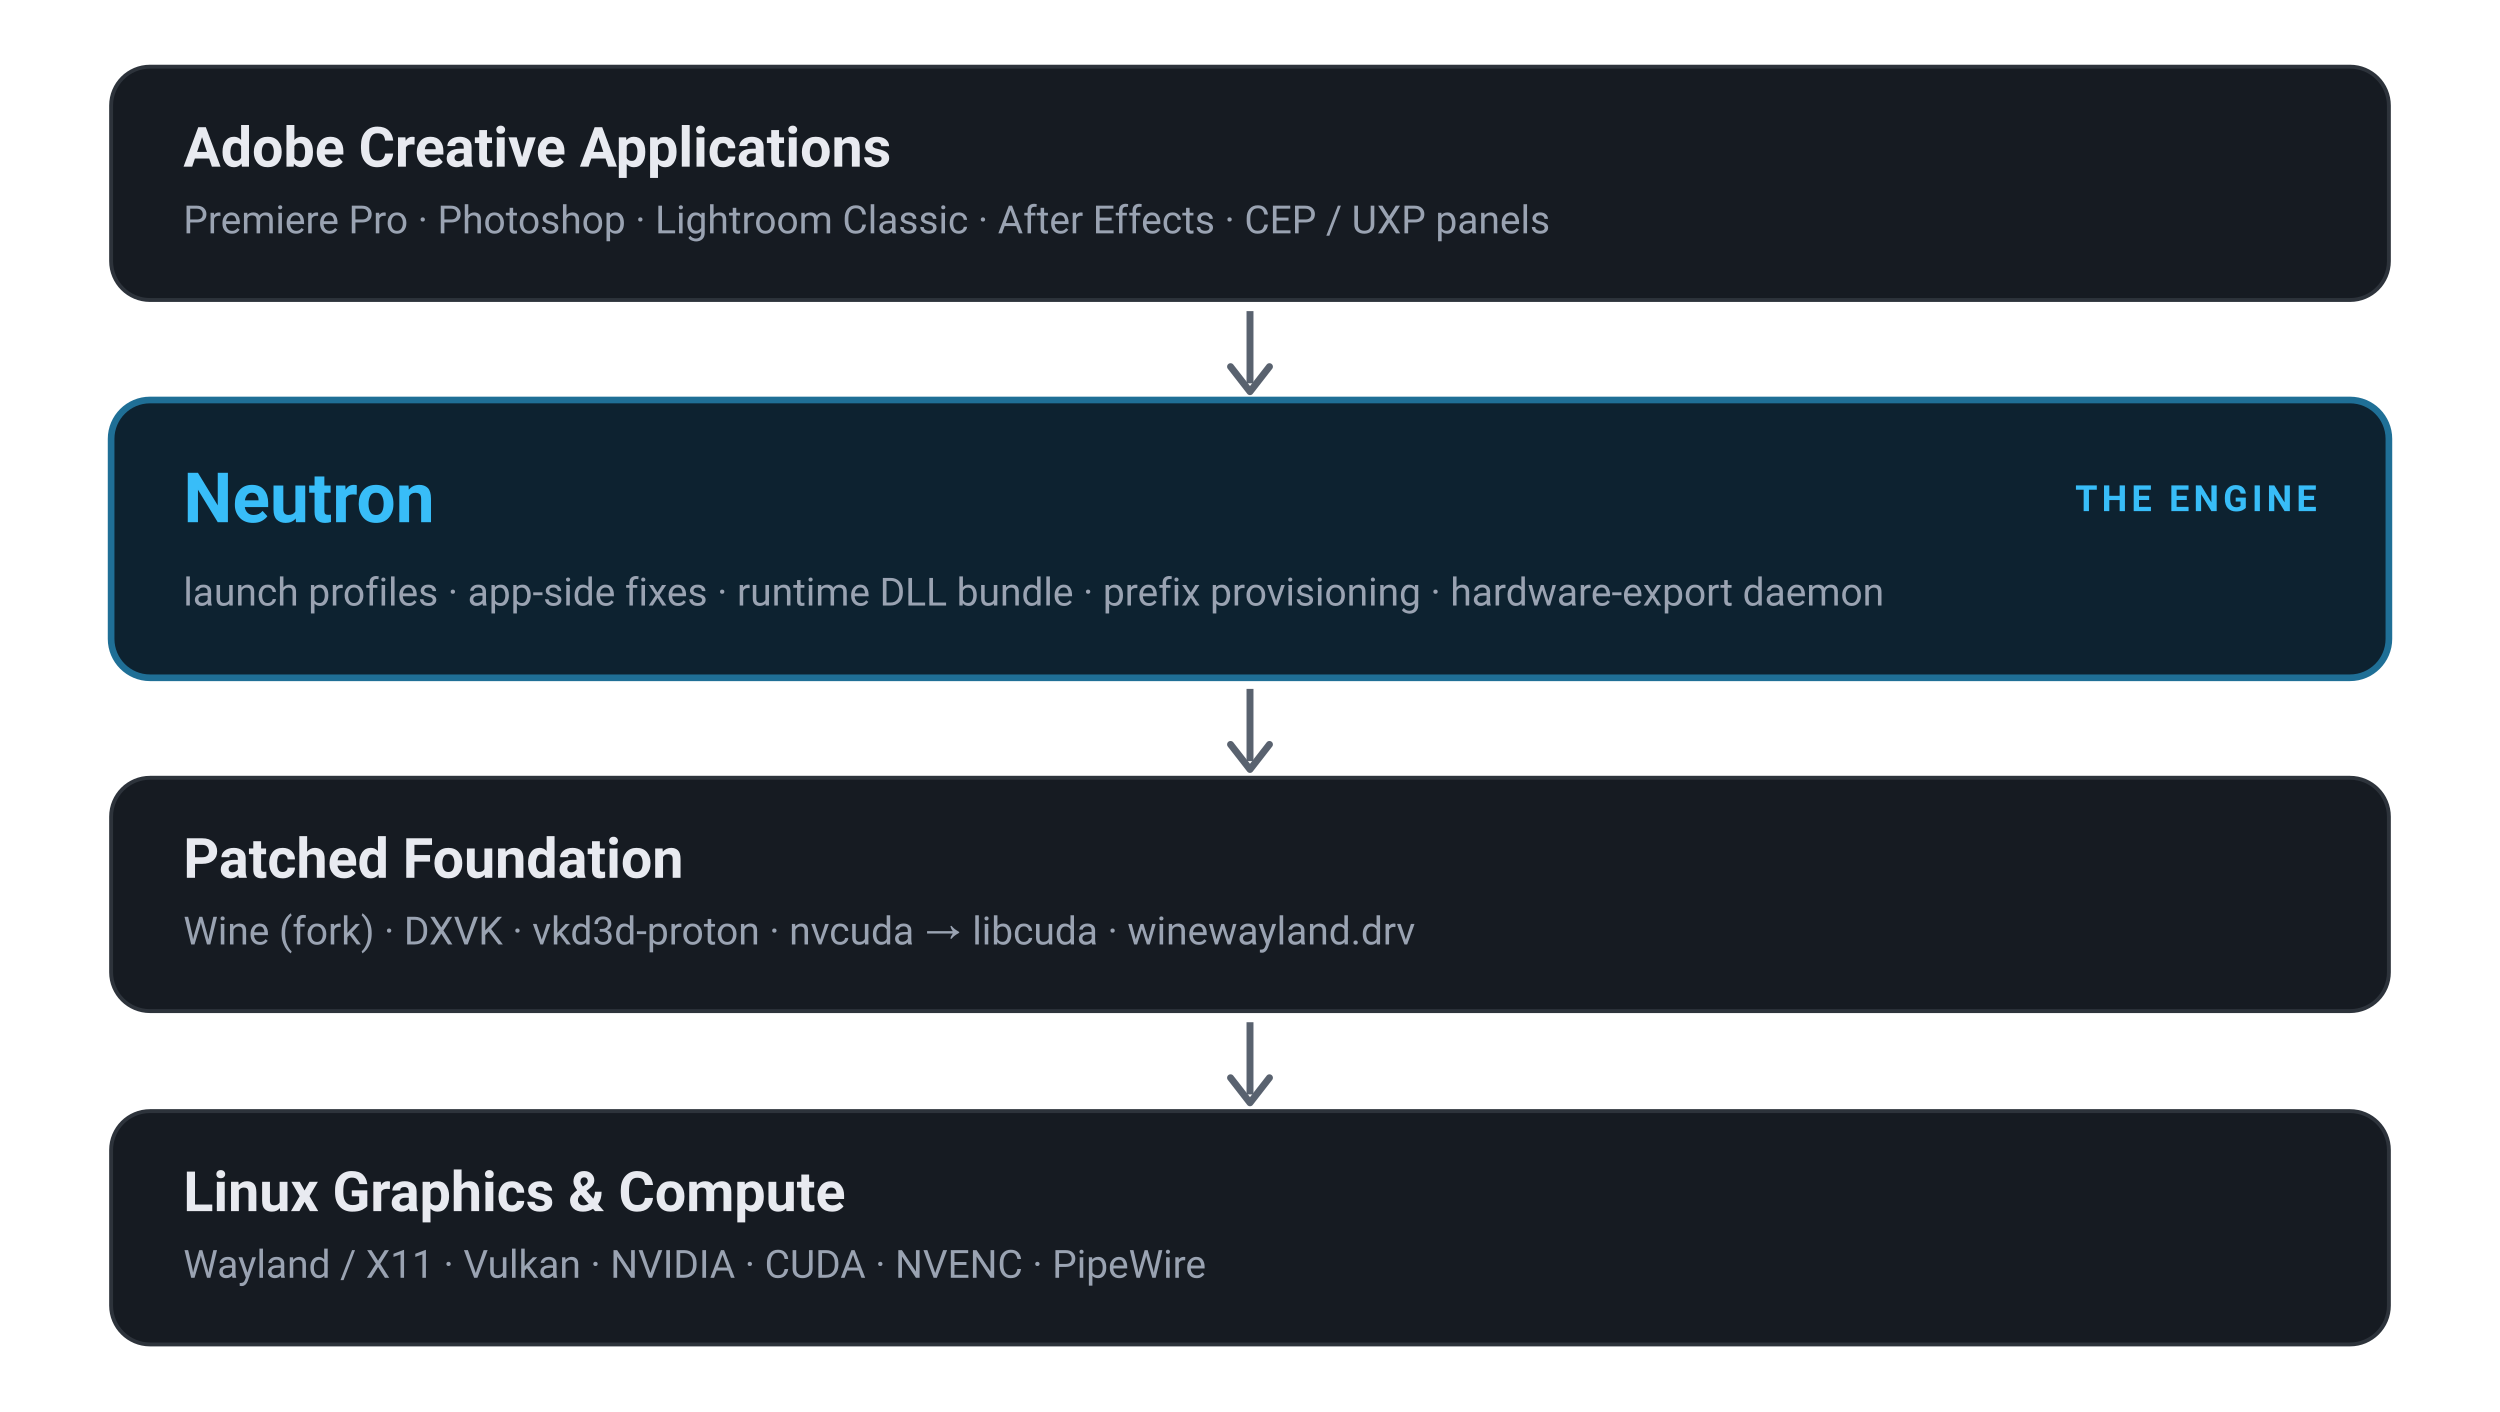
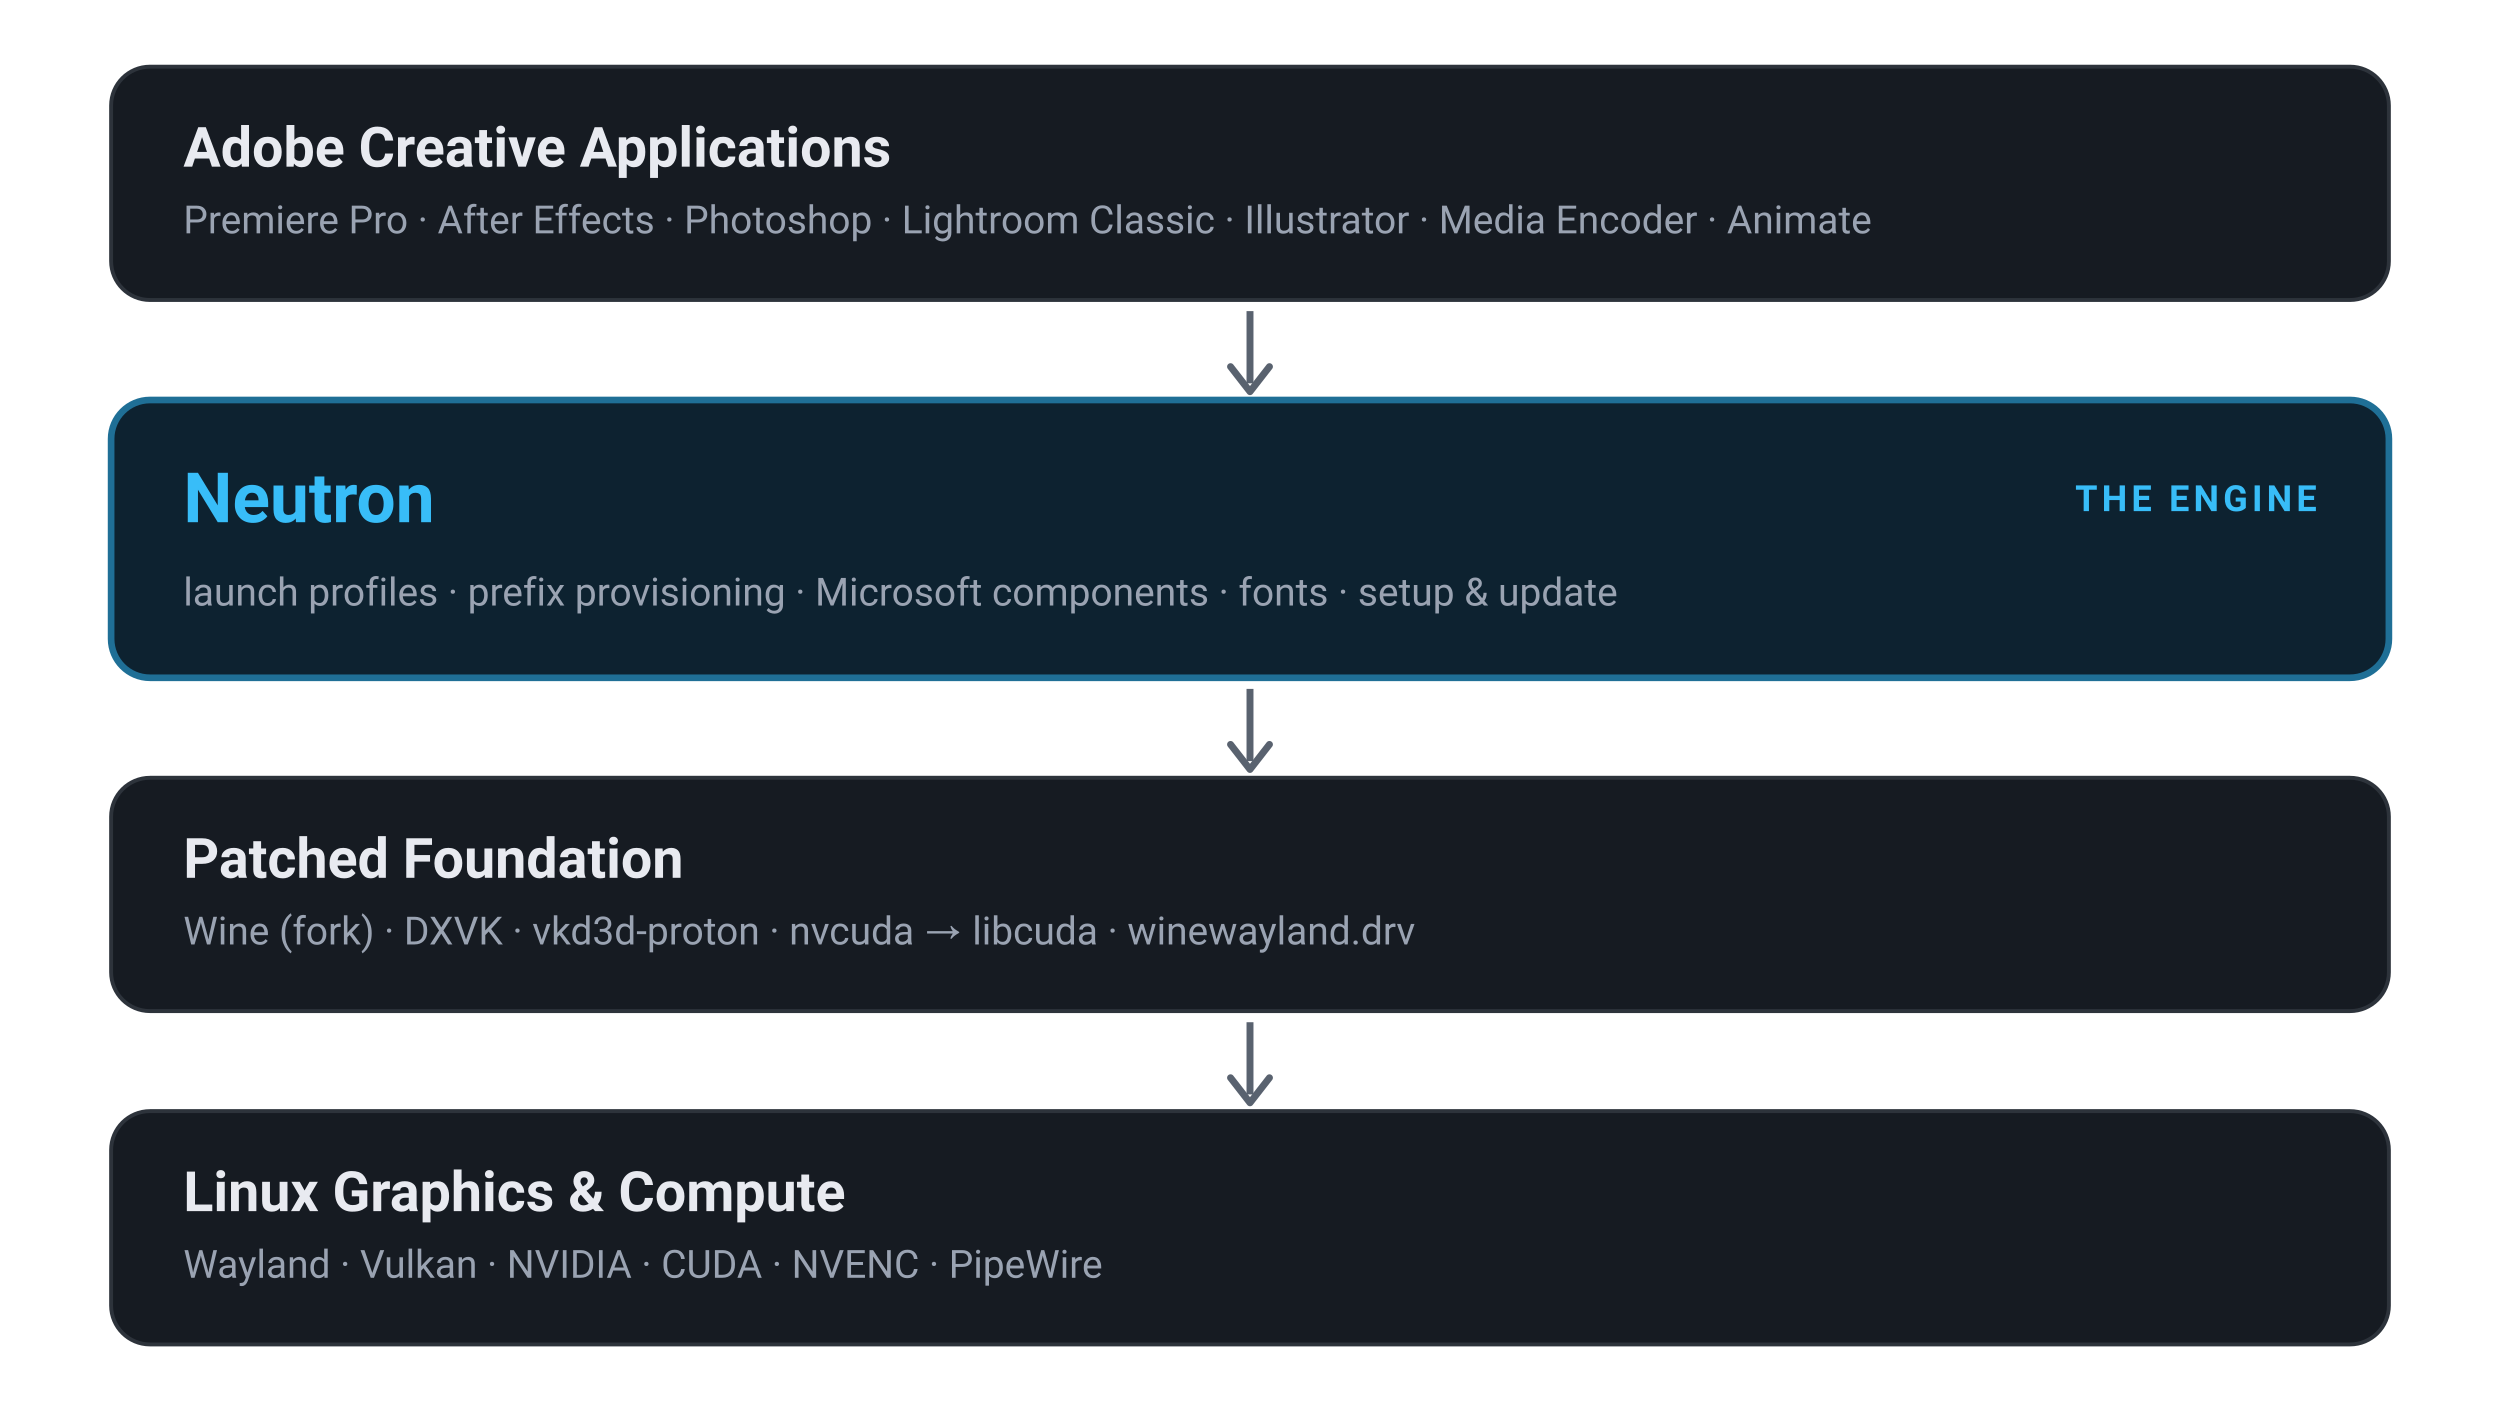
<svg xmlns="http://www.w3.org/2000/svg" viewBox="0 0 900 508" width="900" height="508" font-family="-apple-system,BlinkMacSystemFont,'Segoe UI',Roboto,Helvetica,Arial,sans-serif">
  <rect x="40" y="24" width="820" height="84" rx="14" fill="#161b22" stroke="#2d333b" stroke-width="1.4" />
  <text x="66" y="60" font-size="20" font-weight="700" fill="#e8eaf0">Adobe Creative Applications</text>
-   <text x="66" y="84" font-size="14" fill="#9aa3b2">Premiere Pro  ·  Photoshop  ·  Lightroom Classic  ·  After Effects  ·  CEP / UXP panels</text>
+   <text x="66" y="84" font-size="14" fill="#9aa3b2">Premiere Pro · After Effects · Photoshop · Lightroom Classic · Illustrator · Media Encoder · Animate</text>
  <line x1="450" y1="112" x2="450" y2="138" stroke="#59626f" stroke-width="2.5" />
  <path d="M443,132 L450,141 L457,132" fill="none" stroke="#59626f" stroke-width="2.5" stroke-linecap="round" stroke-linejoin="round" />
  <rect x="40" y="144" width="820" height="100" rx="14" fill="#0d2230" stroke="#1f6f96" stroke-width="2.4" />
  <text x="66" y="188" font-size="25" font-weight="700" fill="#38bdf8">Neutron</text>
  <text x="834" y="184" font-size="13" font-weight="600" text-anchor="end" fill="#38bdf8" letter-spacing="1.5">THE ENGINE</text>
-   <text x="66" y="218" font-size="14" fill="#9aa3b2">launch profiles  ·  app-side fixes  ·  runtime DLL bundle  ·  prefix provisioning  ·  hardware-export daemon</text>
+   <text x="66" y="218" font-size="14" fill="#9aa3b2">launch profiles  ·  prefix provisioning  ·  Microsoft components  ·  fonts  ·  setup &amp; update</text>
  <line x1="450" y1="248" x2="450" y2="274" stroke="#59626f" stroke-width="2.5" />
  <path d="M443,268 L450,277 L457,268" fill="none" stroke="#59626f" stroke-width="2.5" stroke-linecap="round" stroke-linejoin="round" />
  <rect x="40" y="280" width="820" height="84" rx="14" fill="#161b22" stroke="#2d333b" stroke-width="1.4" />
  <text x="66" y="316" font-size="20" font-weight="700" fill="#e8eaf0">Patched Foundation</text>
  <text x="66" y="340" font-size="14" fill="#9aa3b2">Wine (fork)  ·  DXVK  ·  vkd3d-proton  ·  nvcuda → libcuda  ·  winewayland.drv</text>
  <line x1="450" y1="368" x2="450" y2="394" stroke="#59626f" stroke-width="2.5" />
  <path d="M443,388 L450,397 L457,388" fill="none" stroke="#59626f" stroke-width="2.5" stroke-linecap="round" stroke-linejoin="round" />
  <rect x="40" y="400" width="820" height="84" rx="14" fill="#161b22" stroke="#2d333b" stroke-width="1.4" />
  <text x="66" y="436" font-size="20" font-weight="700" fill="#e8eaf0">Linux Graphics &amp; Compute</text>
-   <text x="66" y="460" font-size="14" fill="#9aa3b2">Wayland / X11  ·  Vulkan  ·  NVIDIA · CUDA · NVENC  ·  PipeWire</text>
+   <text x="66" y="460" font-size="14" fill="#9aa3b2">Wayland  ·  Vulkan  ·  NVIDIA · CUDA · NVENC  ·  PipeWire</text>
</svg>
